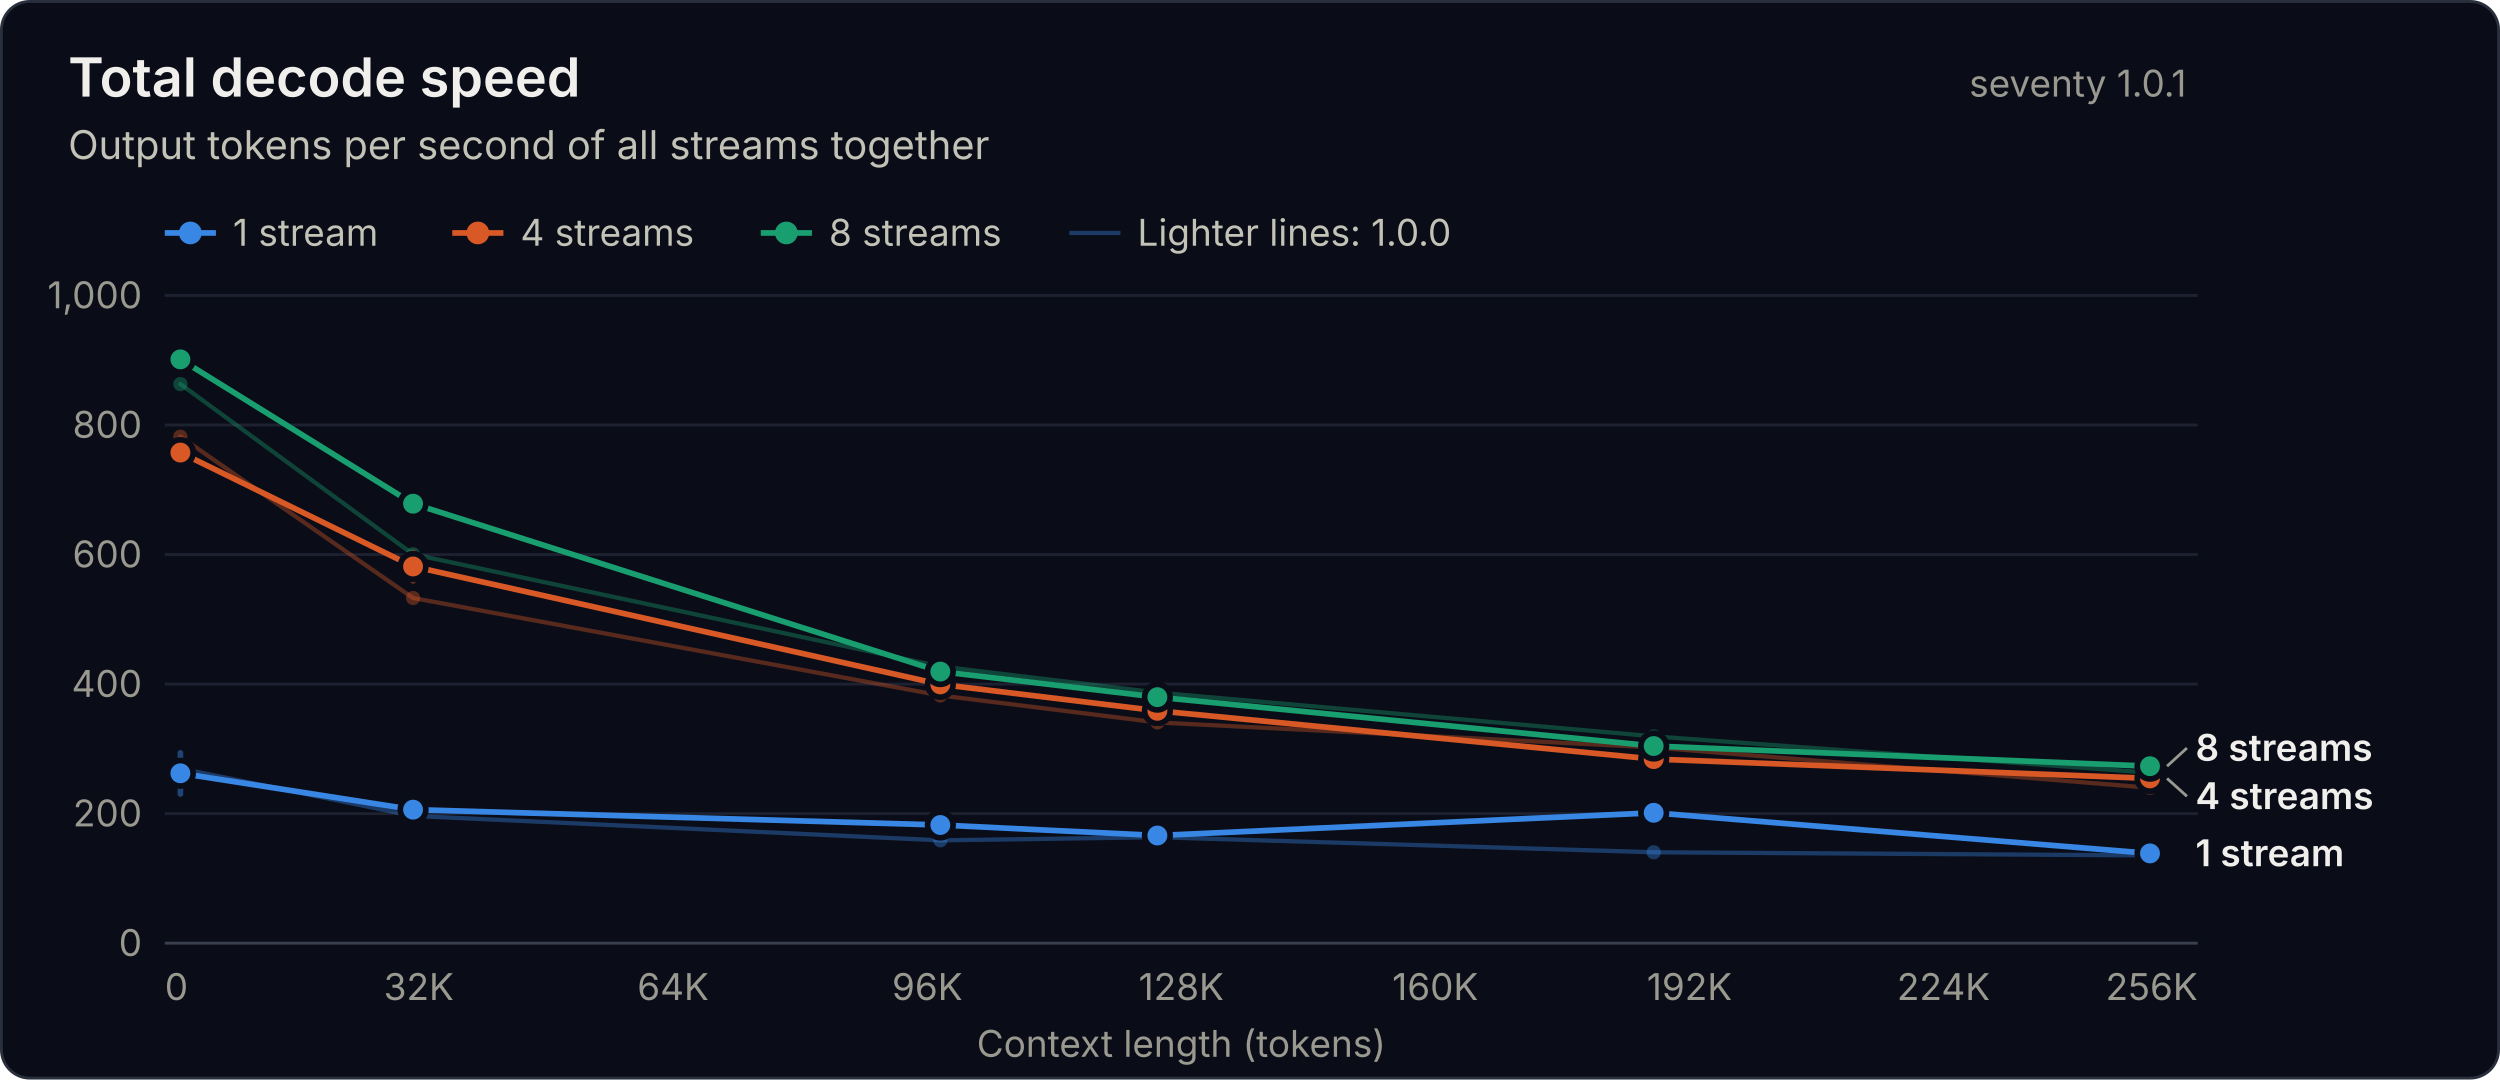
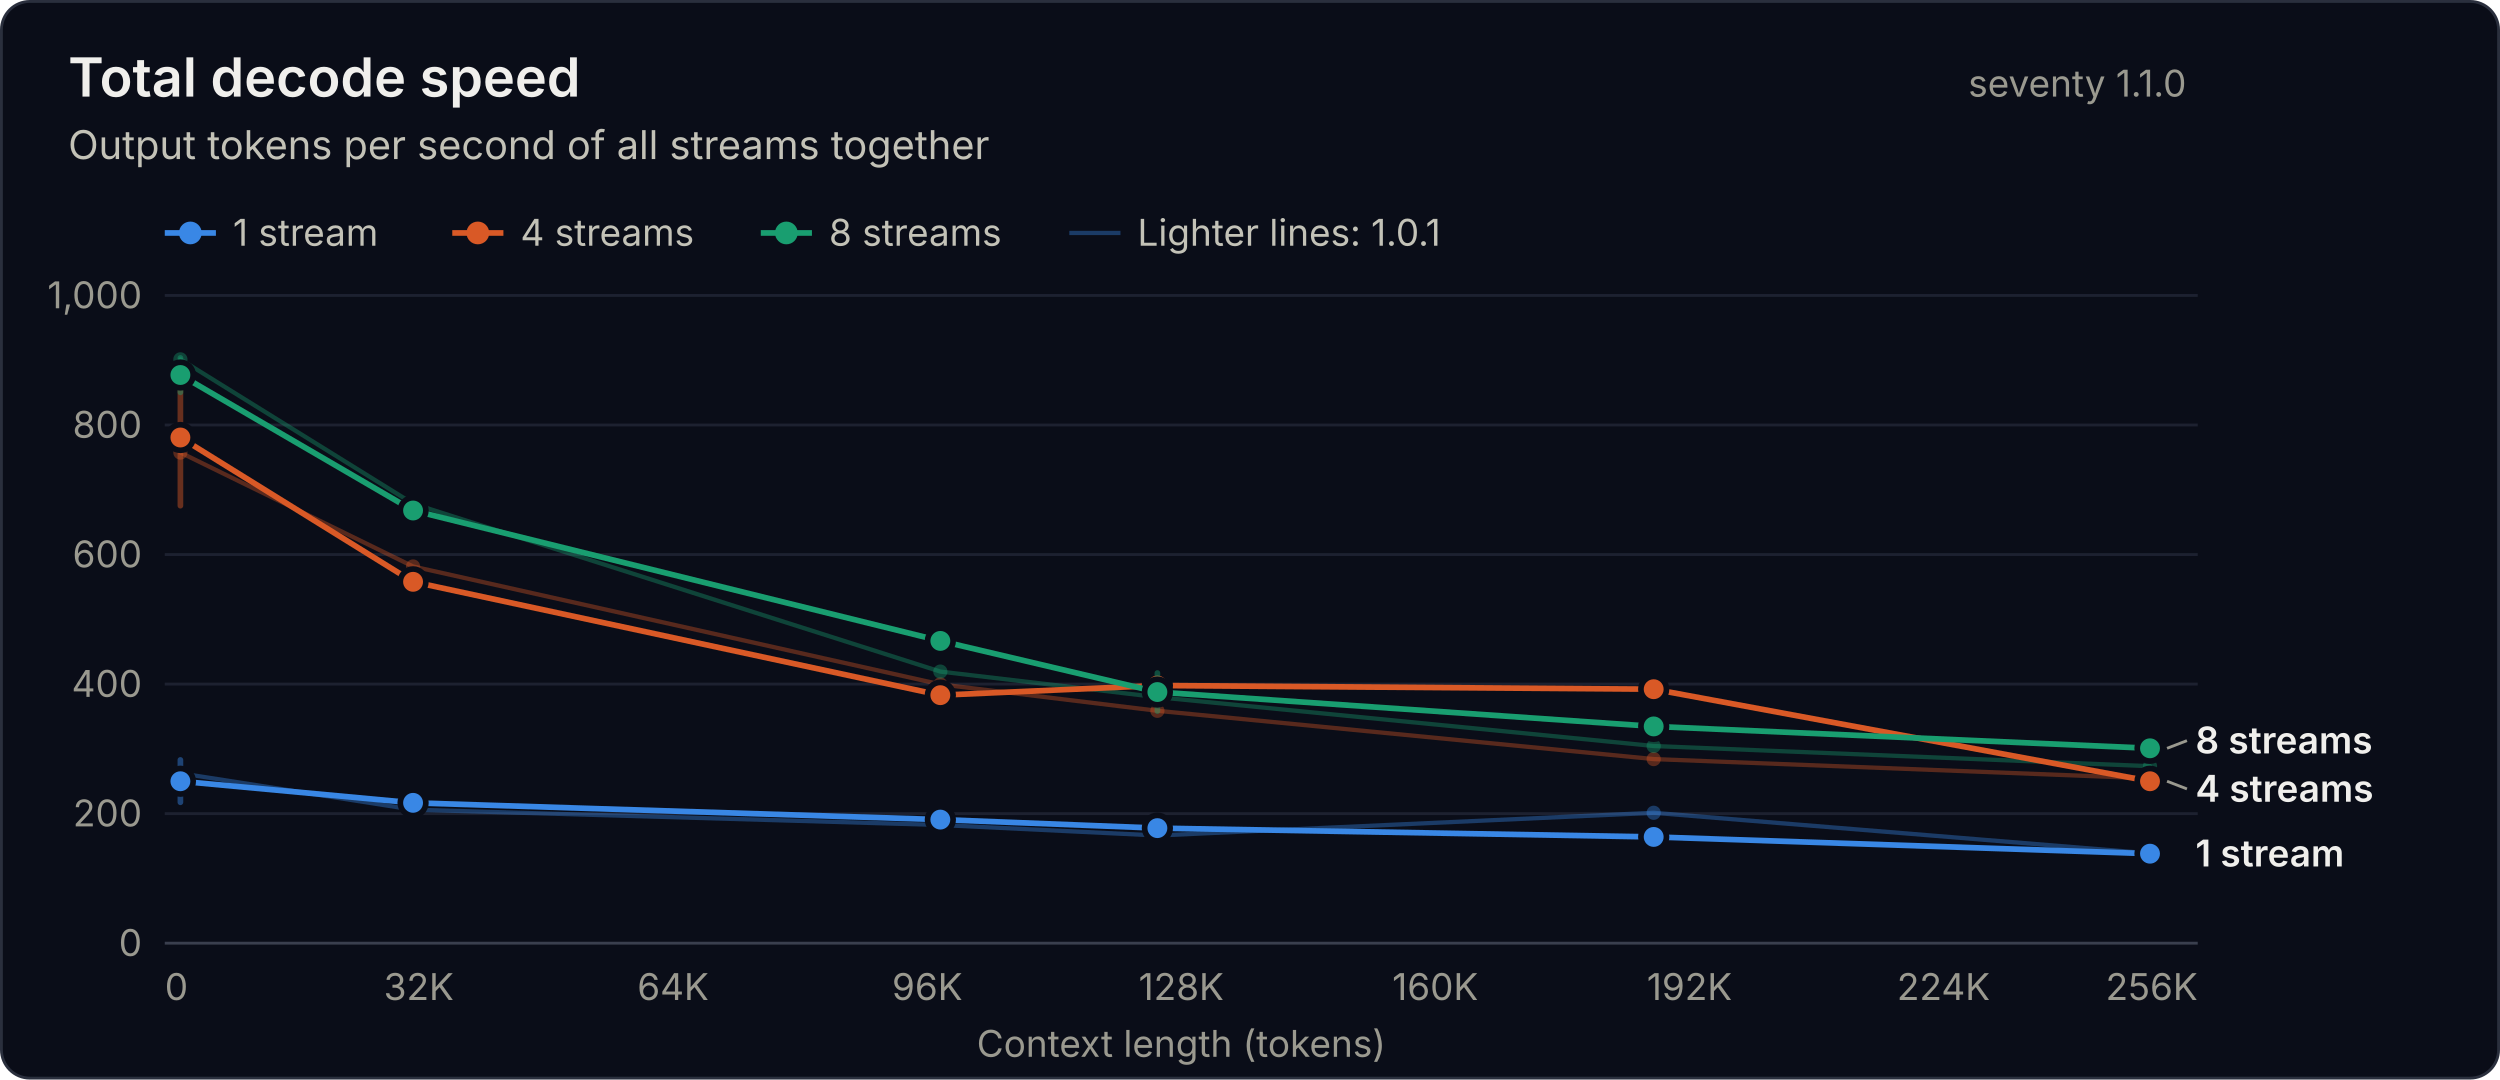
<svg xmlns="http://www.w3.org/2000/svg" viewBox="0 0 880 380" width="880" height="380" font-family="Inter, system-ui, -apple-system, 'Segoe UI', Helvetica, Arial, sans-serif" role="img" aria-label="Total decode speed">
  <rect x="0.5" y="0.5" width="879" height="379" rx="10" fill="#0a0d18" stroke="#2a2f3d" />
  <text x="24.0" y="34.0" font-size="19" font-weight="600" fill="#f0efec" text-anchor="start">Total decode speed</text>
  <text x="24.0" y="56.0" font-size="14" font-weight="400" fill="#c3c2b7" text-anchor="start">Output tokens per second of all streams together</text>
-   <text x="769.6" y="34.0" font-size="13" font-weight="400" fill="#9a998f" text-anchor="end">seventy 1.0.1</text>
+   <text x="769.6" y="34.0" font-size="13" font-weight="400" fill="#9a998f" text-anchor="end">seventy 1.1.0</text>
  <line x1="58" x2="773.6" y1="332.0" y2="332.0" stroke="#3a3f4e" stroke-width="1" />
  <text x="50.0" y="336.5" font-size="13" font-weight="400" fill="#9a998f" text-anchor="end">0</text>
  <line x1="58" x2="773.6" y1="286.4" y2="286.4" stroke="#1d2130" stroke-width="1" />
  <text x="50.0" y="290.9" font-size="13" font-weight="400" fill="#9a998f" text-anchor="end">200</text>
  <line x1="58" x2="773.6" y1="240.8" y2="240.8" stroke="#1d2130" stroke-width="1" />
  <text x="50.0" y="245.3" font-size="13" font-weight="400" fill="#9a998f" text-anchor="end">400</text>
  <line x1="58" x2="773.6" y1="195.2" y2="195.2" stroke="#1d2130" stroke-width="1" />
  <text x="50.0" y="199.7" font-size="13" font-weight="400" fill="#9a998f" text-anchor="end">600</text>
  <line x1="58" x2="773.6" y1="149.6" y2="149.6" stroke="#1d2130" stroke-width="1" />
  <text x="50.0" y="154.1" font-size="13" font-weight="400" fill="#9a998f" text-anchor="end">800</text>
  <line x1="58" x2="773.6" y1="104.0" y2="104.0" stroke="#1d2130" stroke-width="1" />
  <text x="50.0" y="108.5" font-size="13" font-weight="400" fill="#9a998f" text-anchor="end">1,000</text>
  <text x="58.0" y="352.0" font-size="13" font-weight="400" fill="#9a998f" text-anchor="start">0</text>
  <text x="147.4" y="352.0" font-size="13" font-weight="400" fill="#9a998f" text-anchor="middle">32K</text>
  <text x="236.9" y="352.0" font-size="13" font-weight="400" fill="#9a998f" text-anchor="middle">64K</text>
  <text x="326.4" y="352.0" font-size="13" font-weight="400" fill="#9a998f" text-anchor="middle">96K</text>
  <text x="415.8" y="352.0" font-size="13" font-weight="400" fill="#9a998f" text-anchor="middle">128K</text>
  <text x="505.2" y="352.0" font-size="13" font-weight="400" fill="#9a998f" text-anchor="middle">160K</text>
  <text x="594.7" y="352.0" font-size="13" font-weight="400" fill="#9a998f" text-anchor="middle">192K</text>
  <text x="684.1" y="352.0" font-size="13" font-weight="400" fill="#9a998f" text-anchor="middle">224K</text>
  <text x="773.6" y="352.0" font-size="13" font-weight="400" fill="#9a998f" text-anchor="end">256K</text>
  <text x="415.8" y="372.0" font-size="13" font-weight="400" fill="#9a998f" text-anchor="middle">Context length (tokens)</text>
-   <polyline points="63.5,270.5 145.4,287.2 331.0,295.8 407.4,294.7 582.1,300.0 756.8,301.1" fill="none" stroke="#3987e5" stroke-opacity="0.38" stroke-width="1.5" stroke-linejoin="round" stroke-linecap="round" />
-   <circle cx="63.5" cy="270.5" r="2.5" fill="#3987e5" fill-opacity="0.38" />
-   <circle cx="145.4" cy="287.2" r="2.5" fill="#3987e5" fill-opacity="0.38" />
-   <circle cx="331.0" cy="295.8" r="2.5" fill="#3987e5" fill-opacity="0.38" />
-   <circle cx="407.4" cy="294.7" r="2.5" fill="#3987e5" fill-opacity="0.38" />
-   <circle cx="582.1" cy="300.0" r="2.5" fill="#3987e5" fill-opacity="0.38" />
-   <circle cx="756.8" cy="301.1" r="2.5" fill="#3987e5" fill-opacity="0.38" />
-   <polyline points="63.5,153.7 145.4,210.5 331.0,244.8 407.4,254.3 582.1,263.1 756.8,277.3" fill="none" stroke="#d95926" stroke-opacity="0.38" stroke-width="1.5" stroke-linejoin="round" stroke-linecap="round" />
-   <circle cx="63.5" cy="153.7" r="2.5" fill="#d95926" fill-opacity="0.38" />
-   <circle cx="145.4" cy="210.5" r="2.5" fill="#d95926" fill-opacity="0.38" />
-   <circle cx="331.0" cy="244.8" r="2.5" fill="#d95926" fill-opacity="0.38" />
-   <circle cx="407.4" cy="254.3" r="2.5" fill="#d95926" fill-opacity="0.38" />
-   <circle cx="582.1" cy="263.1" r="2.5" fill="#d95926" fill-opacity="0.38" />
-   <circle cx="756.8" cy="277.3" r="2.5" fill="#d95926" fill-opacity="0.38" />
-   <polyline points="63.5,135.2 145.4,195.1 331.0,234.6 407.4,243.8 582.1,259.2 756.8,272.0" fill="none" stroke="#199e70" stroke-opacity="0.38" stroke-width="1.5" stroke-linejoin="round" stroke-linecap="round" />
-   <circle cx="63.5" cy="135.2" r="2.5" fill="#199e70" fill-opacity="0.38" />
-   <circle cx="145.4" cy="195.1" r="2.5" fill="#199e70" fill-opacity="0.38" />
-   <circle cx="331.0" cy="234.6" r="2.5" fill="#199e70" fill-opacity="0.38" />
-   <circle cx="407.4" cy="243.8" r="2.5" fill="#199e70" fill-opacity="0.38" />
-   <circle cx="582.1" cy="259.2" r="2.5" fill="#199e70" fill-opacity="0.38" />
-   <circle cx="756.8" cy="272.0" r="2.5" fill="#199e70" fill-opacity="0.38" />
-   <polyline points="63.5,272.2 145.4,285.0 331.0,290.4 407.4,294.1 582.1,286.1 756.8,300.4" fill="none" stroke="#3987e5" stroke-width="2" stroke-linejoin="round" stroke-linecap="round" />
-   <line x1="63.5" x2="63.5" y1="279.5" y2="265.0" stroke="#3987e5" stroke-opacity="0.45" stroke-width="2" stroke-linecap="round" />
-   <circle cx="63.5" cy="272.2" r="4.5" fill="#3987e5" stroke="#0a0d18" stroke-width="2" />
-   <line x1="145.4" x2="145.4" y1="286.4" y2="283.5" stroke="#3987e5" stroke-opacity="0.45" stroke-width="2" stroke-linecap="round" />
-   <circle cx="145.4" cy="285.0" r="4.5" fill="#3987e5" stroke="#0a0d18" stroke-width="2" />
-   <line x1="331.0" x2="331.0" y1="292.8" y2="288.0" stroke="#3987e5" stroke-opacity="0.45" stroke-width="2" stroke-linecap="round" />
-   <circle cx="331.0" cy="290.4" r="4.5" fill="#3987e5" stroke="#0a0d18" stroke-width="2" />
-   <line x1="407.4" x2="407.4" y1="297.3" y2="291.0" stroke="#3987e5" stroke-opacity="0.45" stroke-width="2" stroke-linecap="round" />
-   <circle cx="407.4" cy="294.1" r="4.5" fill="#3987e5" stroke="#0a0d18" stroke-width="2" />
-   <line x1="582.1" x2="582.1" y1="288.3" y2="284.0" stroke="#3987e5" stroke-opacity="0.45" stroke-width="2" stroke-linecap="round" />
-   <circle cx="582.1" cy="286.1" r="4.5" fill="#3987e5" stroke="#0a0d18" stroke-width="2" />
-   <line x1="756.8" x2="756.8" y1="303.8" y2="297.0" stroke="#3987e5" stroke-opacity="0.45" stroke-width="2" stroke-linecap="round" />
-   <circle cx="756.8" cy="300.4" r="4.5" fill="#3987e5" stroke="#0a0d18" stroke-width="2" />
-   <polyline points="63.5,159.3 145.4,199.4 331.0,240.9 407.4,250.2 582.1,267.2 756.8,274.0" fill="none" stroke="#d95926" stroke-width="2" stroke-linejoin="round" stroke-linecap="round" />
-   <line x1="63.5" x2="63.5" y1="161.7" y2="156.8" stroke="#d95926" stroke-opacity="0.45" stroke-width="2" stroke-linecap="round" />
-   <circle cx="63.5" cy="159.3" r="4.5" fill="#d95926" stroke="#0a0d18" stroke-width="2" />
-   <line x1="145.4" x2="145.4" y1="204.5" y2="194.4" stroke="#d95926" stroke-opacity="0.45" stroke-width="2" stroke-linecap="round" />
-   <circle cx="145.4" cy="199.4" r="4.5" fill="#d95926" stroke="#0a0d18" stroke-width="2" />
-   <line x1="331.0" x2="331.0" y1="243.8" y2="237.9" stroke="#d95926" stroke-opacity="0.45" stroke-width="2" stroke-linecap="round" />
-   <circle cx="331.0" cy="240.9" r="4.5" fill="#d95926" stroke="#0a0d18" stroke-width="2" />
-   <line x1="407.4" x2="407.4" y1="255.0" y2="245.3" stroke="#d95926" stroke-opacity="0.45" stroke-width="2" stroke-linecap="round" />
-   <circle cx="407.4" cy="250.2" r="4.5" fill="#d95926" stroke="#0a0d18" stroke-width="2" />
-   <line x1="582.1" x2="582.1" y1="269.0" y2="265.4" stroke="#d95926" stroke-opacity="0.45" stroke-width="2" stroke-linecap="round" />
-   <circle cx="582.1" cy="267.2" r="4.5" fill="#d95926" stroke="#0a0d18" stroke-width="2" />
-   <line x1="756.8" x2="756.8" y1="276.1" y2="271.9" stroke="#d95926" stroke-opacity="0.45" stroke-width="2" stroke-linecap="round" />
-   <circle cx="756.8" cy="274.0" r="4.5" fill="#d95926" stroke="#0a0d18" stroke-width="2" />
-   <polyline points="63.5,126.5 145.4,177.3 331.0,236.4 407.4,245.4 582.1,262.6 756.8,269.7" fill="none" stroke="#199e70" stroke-width="2" stroke-linejoin="round" stroke-linecap="round" />
-   <line x1="63.5" x2="63.5" y1="130.4" y2="122.6" stroke="#199e70" stroke-opacity="0.45" stroke-width="2" stroke-linecap="round" />
-   <circle cx="63.5" cy="126.5" r="4.5" fill="#199e70" stroke="#0a0d18" stroke-width="2" />
-   <line x1="145.4" x2="145.4" y1="180.0" y2="174.6" stroke="#199e70" stroke-opacity="0.45" stroke-width="2" stroke-linecap="round" />
-   <circle cx="145.4" cy="177.3" r="4.5" fill="#199e70" stroke="#0a0d18" stroke-width="2" />
-   <line x1="331.0" x2="331.0" y1="237.6" y2="235.2" stroke="#199e70" stroke-opacity="0.45" stroke-width="2" stroke-linecap="round" />
-   <circle cx="331.0" cy="236.4" r="4.5" fill="#199e70" stroke="#0a0d18" stroke-width="2" />
-   <line x1="407.4" x2="407.4" y1="249.7" y2="241.1" stroke="#199e70" stroke-opacity="0.45" stroke-width="2" stroke-linecap="round" />
-   <circle cx="407.4" cy="245.4" r="4.5" fill="#199e70" stroke="#0a0d18" stroke-width="2" />
-   <line x1="582.1" x2="582.1" y1="264.0" y2="261.2" stroke="#199e70" stroke-opacity="0.45" stroke-width="2" stroke-linecap="round" />
-   <circle cx="582.1" cy="262.6" r="4.5" fill="#199e70" stroke="#0a0d18" stroke-width="2" />
-   <line x1="756.8" x2="756.8" y1="271.1" y2="268.2" stroke="#199e70" stroke-opacity="0.45" stroke-width="2" stroke-linecap="round" />
-   <circle cx="756.8" cy="269.7" r="4.5" fill="#199e70" stroke="#0a0d18" stroke-width="2" />
-   <line x1="762.8" y1="269.7" x2="769.8" y2="263.3" stroke="#9a998f" stroke-width="1" />
-   <text x="772.8" y="267.8" font-size="13" font-weight="600" fill="#f0efec" text-anchor="start" paint-order="stroke" stroke="#0a0d18" stroke-width="4" stroke-linejoin="round">8 streams</text>
-   <line x1="762.8" y1="274.0" x2="769.8" y2="280.3" stroke="#9a998f" stroke-width="1" />
-   <text x="772.8" y="284.8" font-size="13" font-weight="600" fill="#f0efec" text-anchor="start" paint-order="stroke" stroke="#0a0d18" stroke-width="4" stroke-linejoin="round">4 streams</text>
-   <text x="772.8" y="304.9" font-size="13" font-weight="600" fill="#f0efec" text-anchor="start" paint-order="stroke" stroke="#0a0d18" stroke-width="4" stroke-linejoin="round">1 stream</text>
+   <polyline points="63.5,272.2 145.4,285.0 331.0,290.4 407.4,294.1 582.1,286.1 756.8,300.4" fill="none" stroke="#3987e5" stroke-opacity="0.38" stroke-width="1.5" stroke-linejoin="round" stroke-linecap="round" />
+   <circle cx="63.5" cy="272.2" r="2.5" fill="#3987e5" fill-opacity="0.38" />
+   <circle cx="145.4" cy="285.0" r="2.5" fill="#3987e5" fill-opacity="0.38" />
+   <circle cx="331.0" cy="290.4" r="2.5" fill="#3987e5" fill-opacity="0.38" />
+   <circle cx="407.4" cy="294.1" r="2.5" fill="#3987e5" fill-opacity="0.38" />
+   <circle cx="582.1" cy="286.1" r="2.5" fill="#3987e5" fill-opacity="0.38" />
+   <circle cx="756.8" cy="300.4" r="2.5" fill="#3987e5" fill-opacity="0.38" />
+   <polyline points="63.5,159.3 145.4,199.4 331.0,240.9 407.4,250.2 582.1,267.2 756.8,274.0" fill="none" stroke="#d95926" stroke-opacity="0.38" stroke-width="1.5" stroke-linejoin="round" stroke-linecap="round" />
+   <circle cx="63.5" cy="159.3" r="2.5" fill="#d95926" fill-opacity="0.38" />
+   <circle cx="145.4" cy="199.4" r="2.5" fill="#d95926" fill-opacity="0.38" />
+   <circle cx="331.0" cy="240.9" r="2.5" fill="#d95926" fill-opacity="0.38" />
+   <circle cx="407.4" cy="250.2" r="2.5" fill="#d95926" fill-opacity="0.38" />
+   <circle cx="582.1" cy="267.2" r="2.5" fill="#d95926" fill-opacity="0.38" />
+   <circle cx="756.8" cy="274.0" r="2.5" fill="#d95926" fill-opacity="0.38" />
+   <polyline points="63.5,126.5 145.4,177.3 331.0,236.4 407.4,245.4 582.1,262.6 756.8,269.7" fill="none" stroke="#199e70" stroke-opacity="0.38" stroke-width="1.5" stroke-linejoin="round" stroke-linecap="round" />
+   <circle cx="63.5" cy="126.5" r="2.5" fill="#199e70" fill-opacity="0.38" />
+   <circle cx="145.4" cy="177.3" r="2.5" fill="#199e70" fill-opacity="0.38" />
+   <circle cx="331.0" cy="236.4" r="2.5" fill="#199e70" fill-opacity="0.38" />
+   <circle cx="407.4" cy="245.4" r="2.5" fill="#199e70" fill-opacity="0.38" />
+   <circle cx="582.1" cy="262.6" r="2.5" fill="#199e70" fill-opacity="0.38" />
+   <circle cx="756.8" cy="269.7" r="2.5" fill="#199e70" fill-opacity="0.38" />
+   <polyline points="63.5,275.0 145.4,282.6 331.0,288.5 407.4,291.5 582.1,294.6 756.8,300.5" fill="none" stroke="#3987e5" stroke-width="2" stroke-linejoin="round" stroke-linecap="round" />
+   <line x1="63.5" x2="63.5" y1="282.4" y2="267.5" stroke="#3987e5" stroke-opacity="0.45" stroke-width="2" stroke-linecap="round" />
+   <circle cx="63.5" cy="275.0" r="4.5" fill="#3987e5" stroke="#0a0d18" stroke-width="2" />
+   <line x1="145.4" x2="145.4" y1="283.3" y2="281.9" stroke="#3987e5" stroke-opacity="0.45" stroke-width="2" stroke-linecap="round" />
+   <circle cx="145.4" cy="282.6" r="4.5" fill="#3987e5" stroke="#0a0d18" stroke-width="2" />
+   <line x1="331.0" x2="331.0" y1="289.8" y2="287.3" stroke="#3987e5" stroke-opacity="0.45" stroke-width="2" stroke-linecap="round" />
+   <circle cx="331.0" cy="288.5" r="4.5" fill="#3987e5" stroke="#0a0d18" stroke-width="2" />
+   <line x1="407.4" x2="407.4" y1="295.2" y2="287.8" stroke="#3987e5" stroke-opacity="0.45" stroke-width="2" stroke-linecap="round" />
+   <circle cx="407.4" cy="291.5" r="4.5" fill="#3987e5" stroke="#0a0d18" stroke-width="2" />
+   <line x1="582.1" x2="582.1" y1="295.5" y2="293.7" stroke="#3987e5" stroke-opacity="0.45" stroke-width="2" stroke-linecap="round" />
+   <circle cx="582.1" cy="294.6" r="4.5" fill="#3987e5" stroke="#0a0d18" stroke-width="2" />
+   <line x1="756.8" x2="756.8" y1="301.2" y2="299.8" stroke="#3987e5" stroke-opacity="0.45" stroke-width="2" stroke-linecap="round" />
+   <circle cx="756.8" cy="300.5" r="4.5" fill="#3987e5" stroke="#0a0d18" stroke-width="2" />
+   <polyline points="63.5,154.0 145.4,204.8 331.0,244.7 407.4,241.3 582.1,242.6 756.8,275.0" fill="none" stroke="#d95926" stroke-width="2" stroke-linejoin="round" stroke-linecap="round" />
+   <line x1="63.5" x2="63.5" y1="178.0" y2="129.9" stroke="#d95926" stroke-opacity="0.45" stroke-width="2" stroke-linecap="round" />
+   <circle cx="63.5" cy="154.0" r="4.5" fill="#d95926" stroke="#0a0d18" stroke-width="2" />
+   <line x1="145.4" x2="145.4" y1="208.9" y2="200.8" stroke="#d95926" stroke-opacity="0.45" stroke-width="2" stroke-linecap="round" />
+   <circle cx="145.4" cy="204.8" r="4.5" fill="#d95926" stroke="#0a0d18" stroke-width="2" />
+   <line x1="331.0" x2="331.0" y1="247.5" y2="241.9" stroke="#d95926" stroke-opacity="0.45" stroke-width="2" stroke-linecap="round" />
+   <circle cx="331.0" cy="244.7" r="4.5" fill="#d95926" stroke="#0a0d18" stroke-width="2" />
+   <line x1="407.4" x2="407.4" y1="243.9" y2="238.6" stroke="#d95926" stroke-opacity="0.45" stroke-width="2" stroke-linecap="round" />
+   <circle cx="407.4" cy="241.3" r="4.5" fill="#d95926" stroke="#0a0d18" stroke-width="2" />
+   <line x1="582.1" x2="582.1" y1="245.8" y2="239.3" stroke="#d95926" stroke-opacity="0.45" stroke-width="2" stroke-linecap="round" />
+   <circle cx="582.1" cy="242.6" r="4.5" fill="#d95926" stroke="#0a0d18" stroke-width="2" />
+   <line x1="756.8" x2="756.8" y1="276.0" y2="274.1" stroke="#d95926" stroke-opacity="0.45" stroke-width="2" stroke-linecap="round" />
+   <circle cx="756.8" cy="275.0" r="4.5" fill="#d95926" stroke="#0a0d18" stroke-width="2" />
+   <polyline points="63.5,132.0 145.4,179.7 331.0,225.6 407.4,243.6 582.1,255.7 756.8,263.4" fill="none" stroke="#199e70" stroke-width="2" stroke-linejoin="round" stroke-linecap="round" />
+   <line x1="63.5" x2="63.5" y1="138.1" y2="126.0" stroke="#199e70" stroke-opacity="0.45" stroke-width="2" stroke-linecap="round" />
+   <circle cx="63.5" cy="132.0" r="4.5" fill="#199e70" stroke="#0a0d18" stroke-width="2" />
+   <line x1="145.4" x2="145.4" y1="183.5" y2="175.8" stroke="#199e70" stroke-opacity="0.45" stroke-width="2" stroke-linecap="round" />
+   <circle cx="145.4" cy="179.7" r="4.5" fill="#199e70" stroke="#0a0d18" stroke-width="2" />
+   <circle cx="331.0" cy="225.6" r="4.5" fill="#199e70" stroke="#0a0d18" stroke-width="2" />
+   <line x1="407.4" x2="407.4" y1="250.3" y2="236.9" stroke="#199e70" stroke-opacity="0.45" stroke-width="2" stroke-linecap="round" />
+   <circle cx="407.4" cy="243.6" r="4.5" fill="#199e70" stroke="#0a0d18" stroke-width="2" />
+   <line x1="582.1" x2="582.1" y1="256.6" y2="254.8" stroke="#199e70" stroke-opacity="0.45" stroke-width="2" stroke-linecap="round" />
+   <circle cx="582.1" cy="255.7" r="4.5" fill="#199e70" stroke="#0a0d18" stroke-width="2" />
+   <line x1="756.8" x2="756.8" y1="265.1" y2="261.8" stroke="#199e70" stroke-opacity="0.45" stroke-width="2" stroke-linecap="round" />
+   <circle cx="756.8" cy="263.4" r="4.5" fill="#199e70" stroke="#0a0d18" stroke-width="2" />
+   <line x1="762.8" y1="263.4" x2="769.8" y2="260.7" stroke="#9a998f" stroke-width="1" />
+   <text x="772.8" y="265.2" font-size="13" font-weight="600" fill="#f0efec" text-anchor="start" paint-order="stroke" stroke="#0a0d18" stroke-width="4" stroke-linejoin="round">8 streams</text>
+   <line x1="762.8" y1="275.0" x2="769.8" y2="277.7" stroke="#9a998f" stroke-width="1" />
+   <text x="772.8" y="282.2" font-size="13" font-weight="600" fill="#f0efec" text-anchor="start" paint-order="stroke" stroke="#0a0d18" stroke-width="4" stroke-linejoin="round">4 streams</text>
+   <text x="772.8" y="305.0" font-size="13" font-weight="600" fill="#f0efec" text-anchor="start" paint-order="stroke" stroke="#0a0d18" stroke-width="4" stroke-linejoin="round">1 stream</text>
  <line x1="58" x2="76" y1="82" y2="82" stroke="#3987e5" stroke-width="2" />
  <circle cx="67" cy="82" r="4" fill="#3987e5" />
  <text x="82.0" y="86.5" font-size="13" font-weight="400" fill="#c3c2b7" text-anchor="start">1 stream</text>
  <line x1="159.2" x2="177.2" y1="82" y2="82" stroke="#d95926" stroke-width="2" />
  <circle cx="168.2" cy="82" r="4" fill="#d95926" />
  <text x="183.2" y="86.5" font-size="13" font-weight="400" fill="#c3c2b7" text-anchor="start">4 streams</text>
  <line x1="267.8" x2="285.8" y1="82" y2="82" stroke="#199e70" stroke-width="2" />
  <circle cx="276.8" cy="82" r="4" fill="#199e70" />
  <text x="291.8" y="86.5" font-size="13" font-weight="400" fill="#c3c2b7" text-anchor="start">8 streams</text>
  <line x1="376.4" x2="394.4" y1="82" y2="82" stroke="#3987e5" stroke-opacity="0.38" stroke-width="1.5" />
-   <text x="400.4" y="86.5" font-size="13" font-weight="400" fill="#c3c2b7" text-anchor="start">Lighter lines: 1.0.0</text>
+   <text x="400.4" y="86.5" font-size="13" font-weight="400" fill="#c3c2b7" text-anchor="start">Lighter lines: 1.0.1</text>
</svg>
